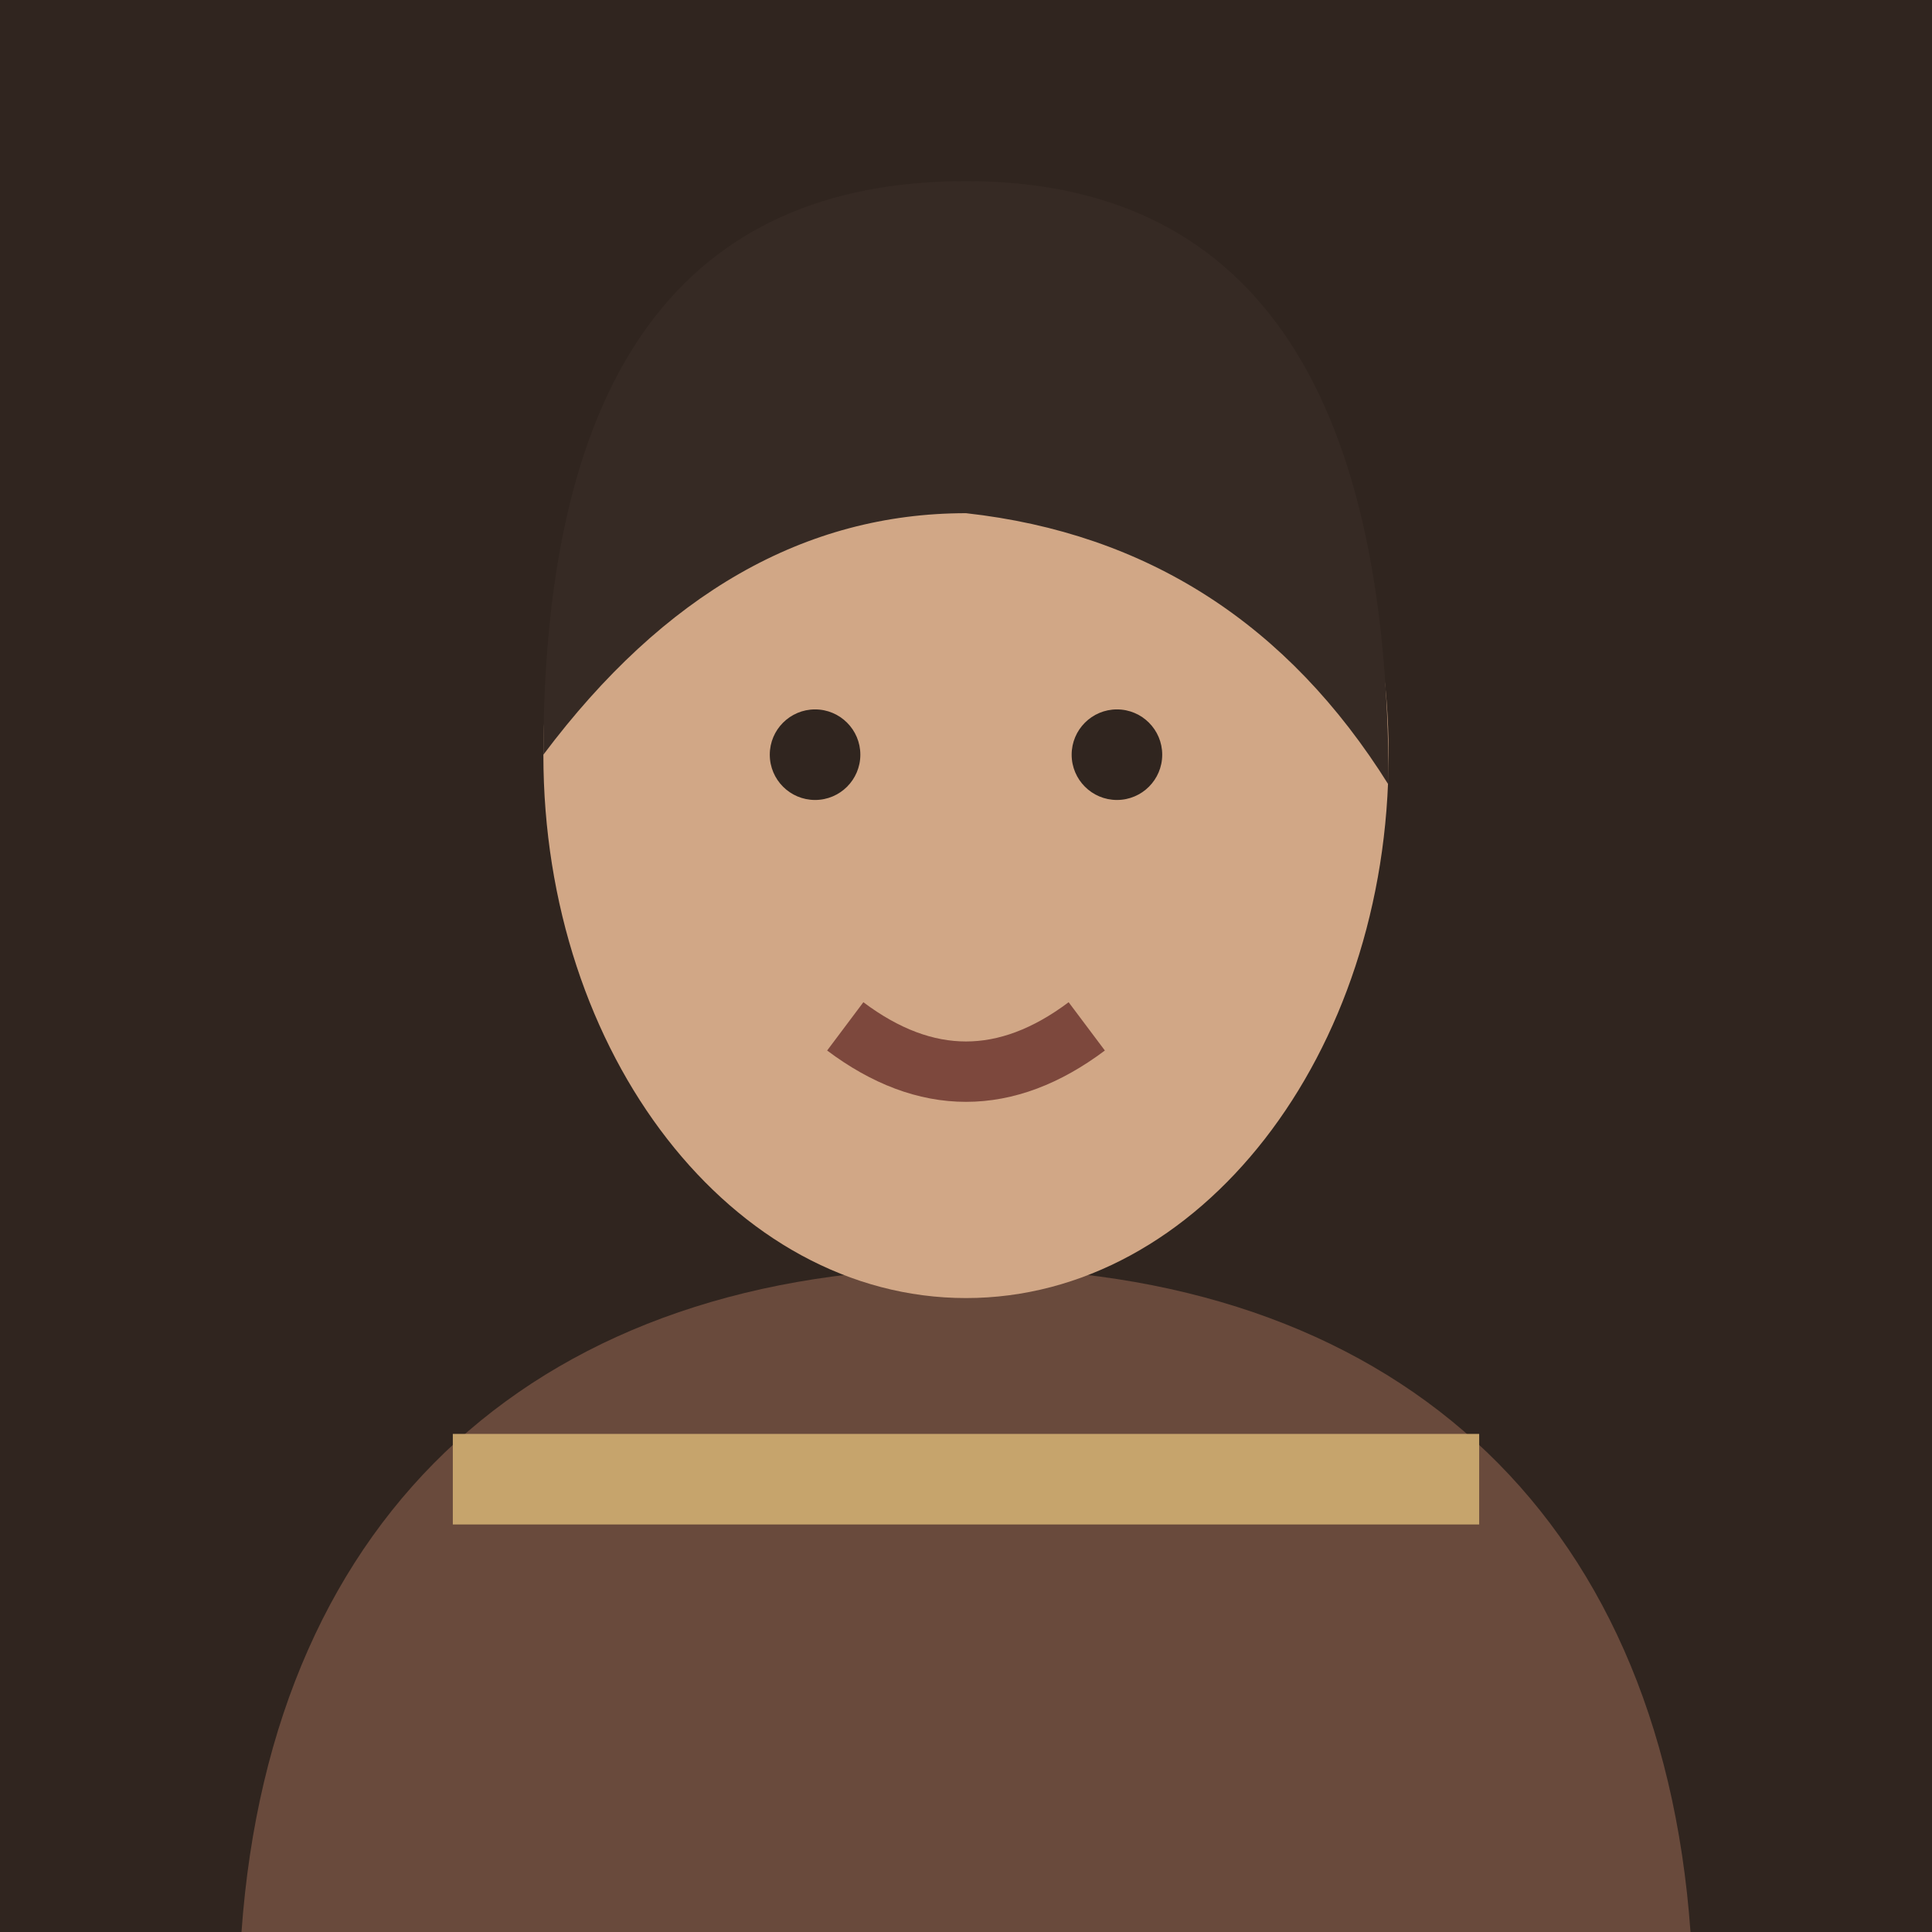
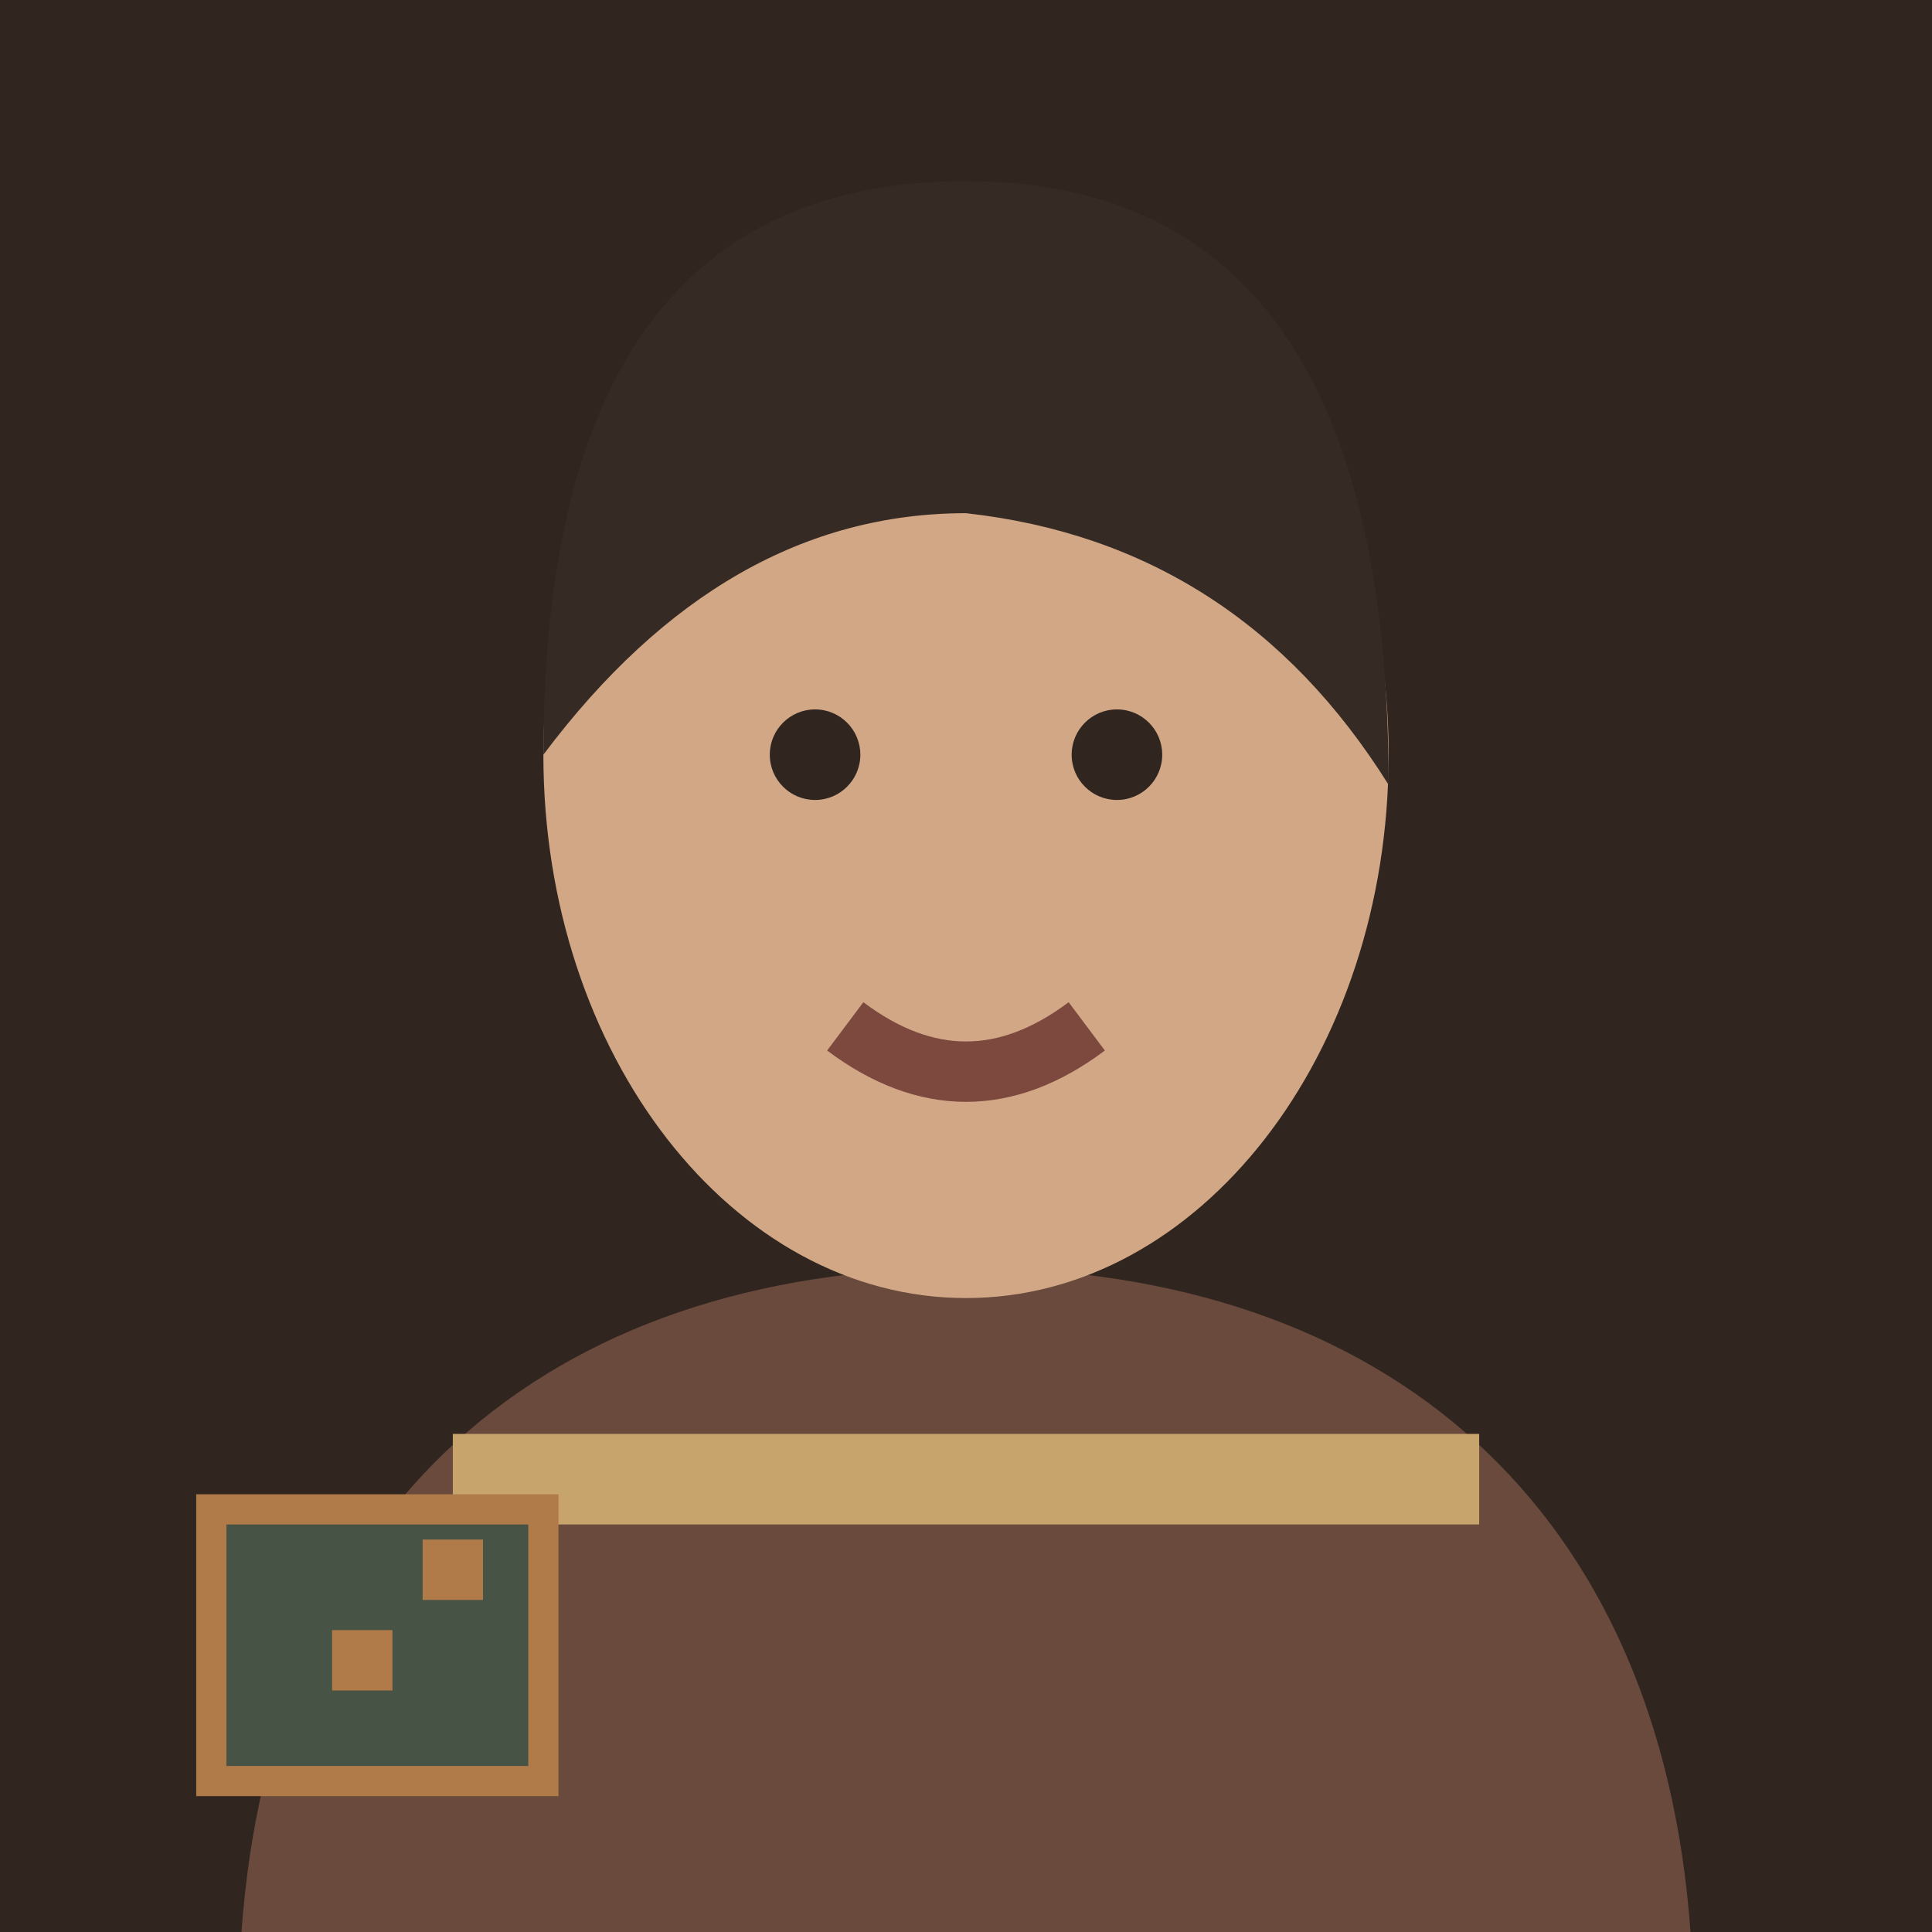
- <svg xmlns="http://www.w3.org/2000/svg" viewBox="0 0 64 64">
+ <svg xmlns="http://www.w3.org/2000/svg" viewBox="0 0 64 64" width="64" height="64">
  <rect width="64" height="64" fill="#30251f" />
  <path d="M8 64c1-14 10-22 24-22s23 8 24 22" fill="#694a3c" />
  <ellipse cx="32" cy="25" rx="14" ry="18" fill="#d1a786" />
  <path d="M18 25q0-19 14-19t14 20q-5-8-14-9-8 0-14 8" fill="#362a24" />
  <circle cx="27" cy="25" r="1.5" fill="#30251f" />
  <circle cx="37" cy="25" r="1.5" fill="#30251f" />
  <path d="M28 34q4 3 8 0" fill="none" stroke="#7d483d" stroke-width="2" />
  <path d="M15 49h34" stroke="#c6a46c" stroke-width="3" />
+   <g aria-label="책의 속장을 꿰매고 표지를 붙이는 제본 노동자">
+     <path d="M7 50h11v9H7z" fill="#465345" stroke="#b17a49" stroke-width="1" />
+     <rect x="14" y="51" width="2" height="2" fill="#b17a49" />
+     <rect x="11" y="54" width="2" height="2" fill="#b17a49" />
+   </g>
</svg>
